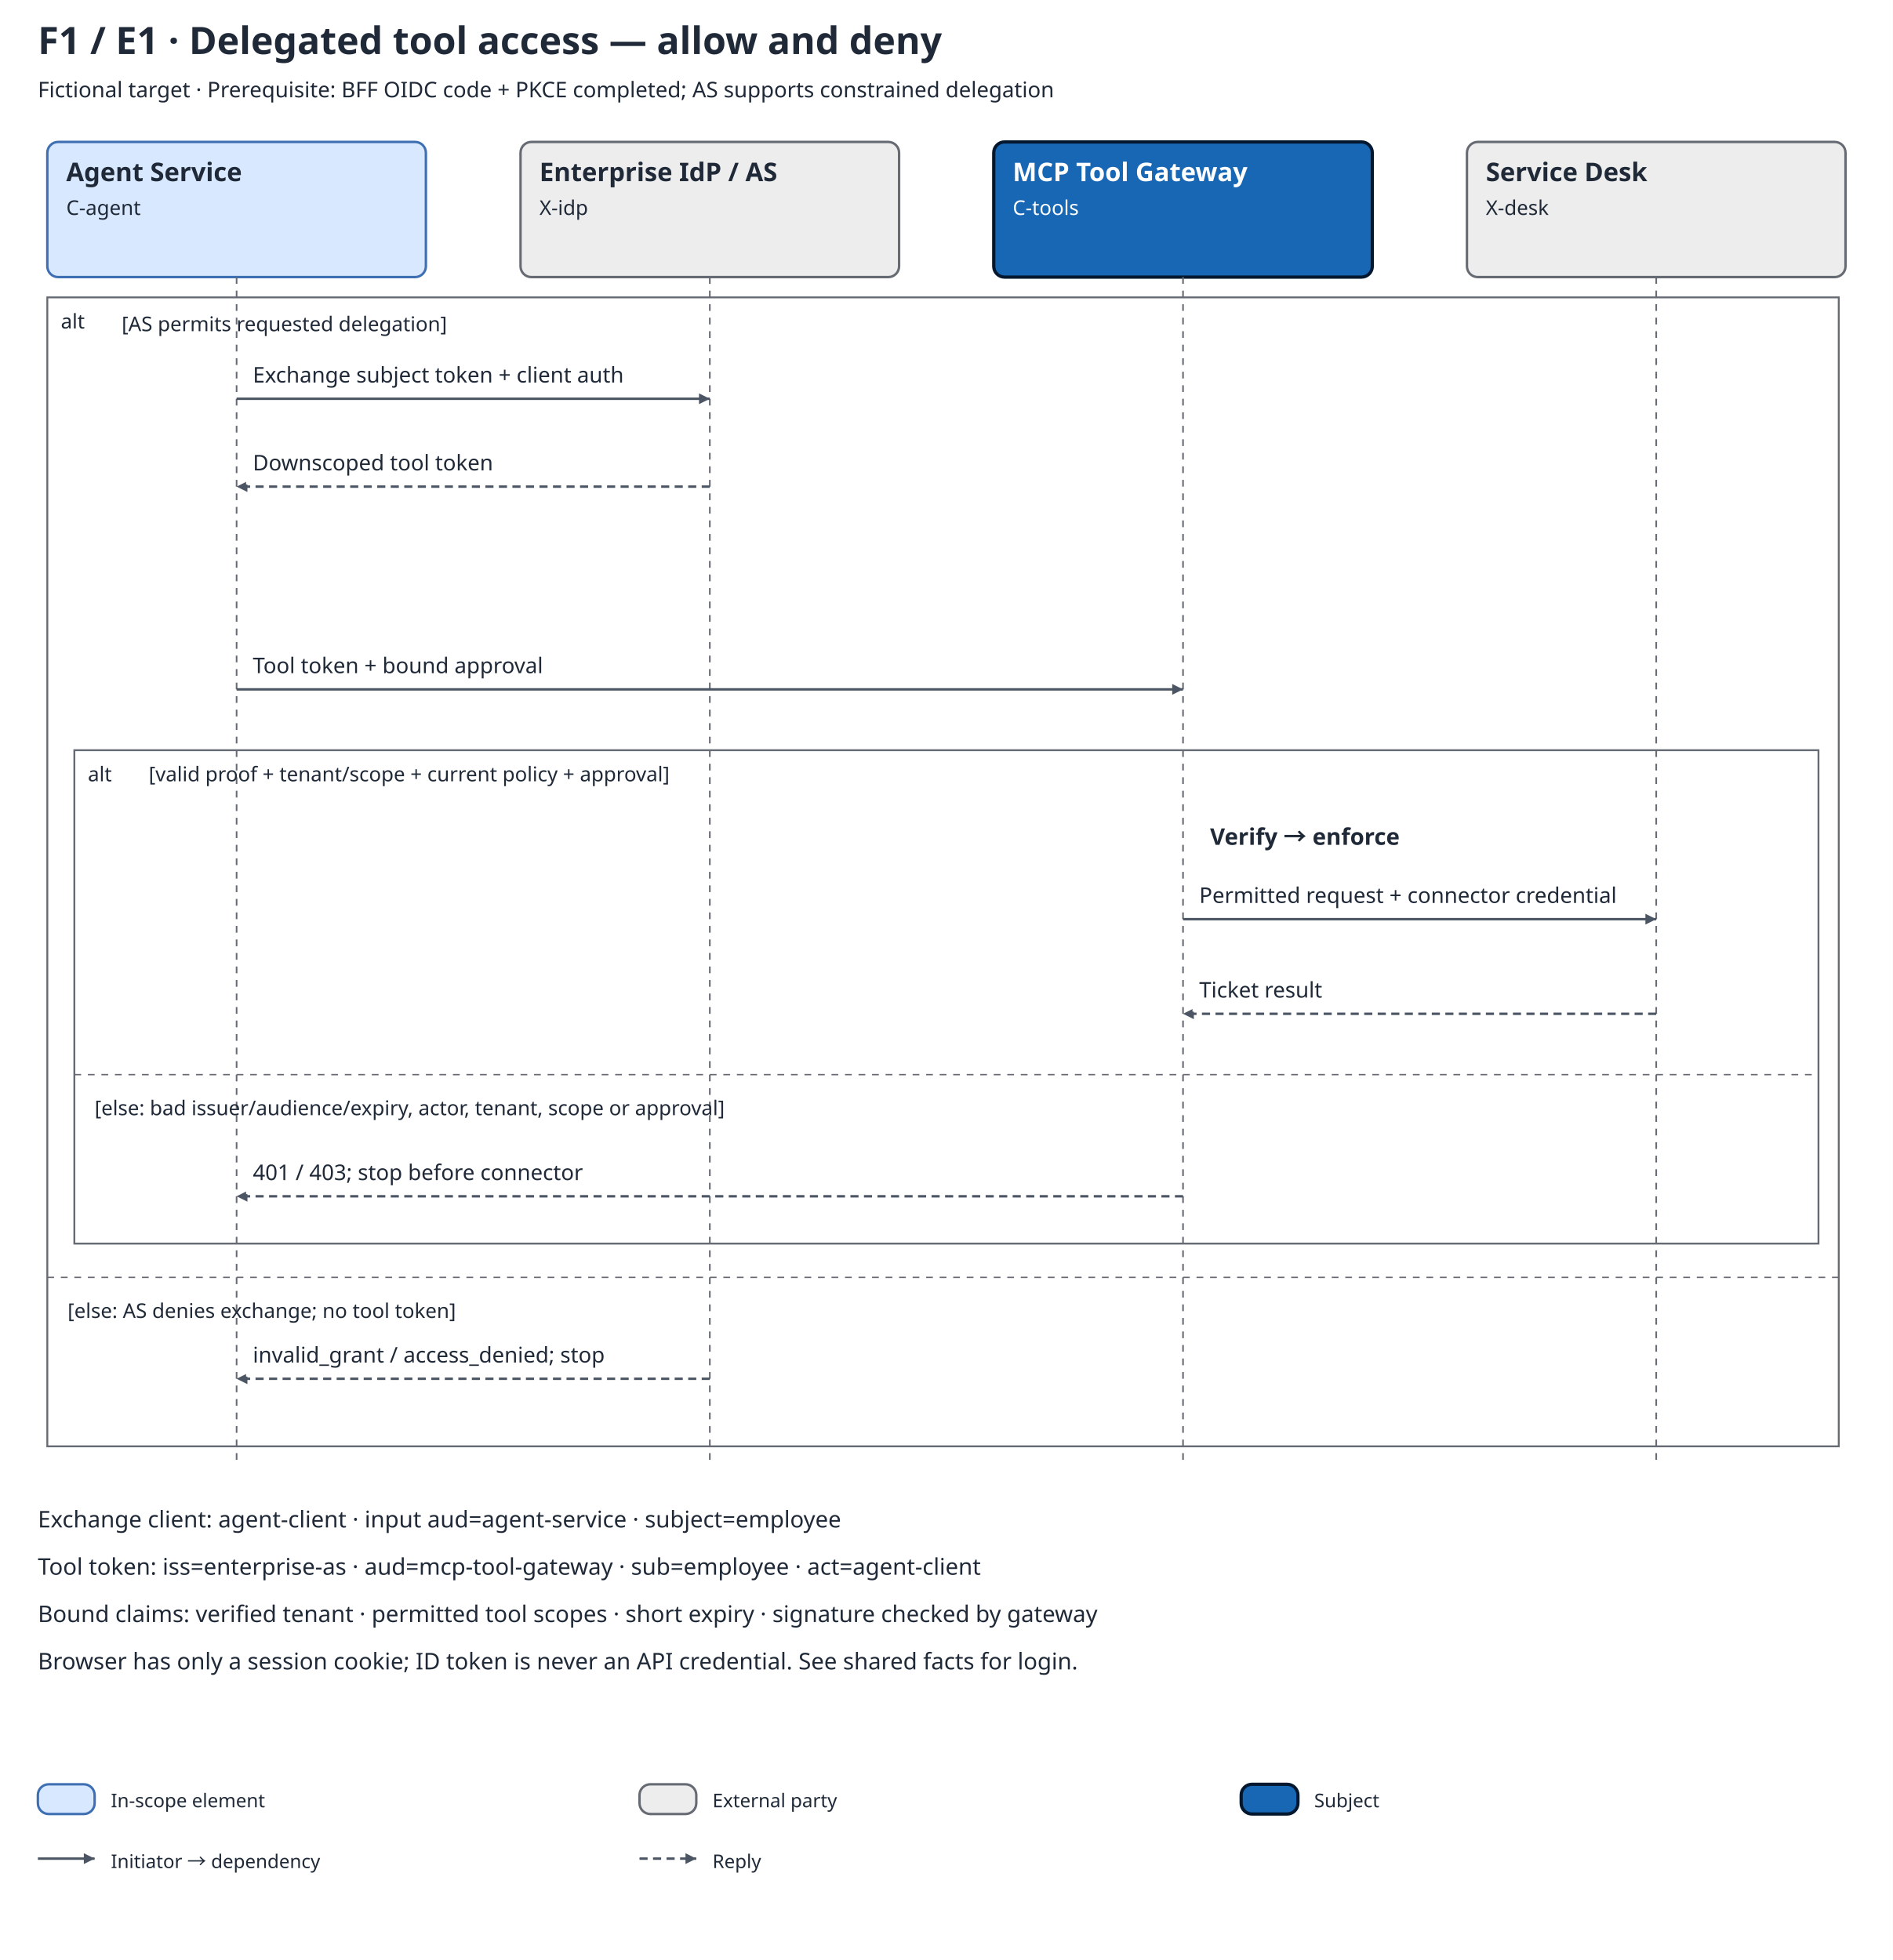
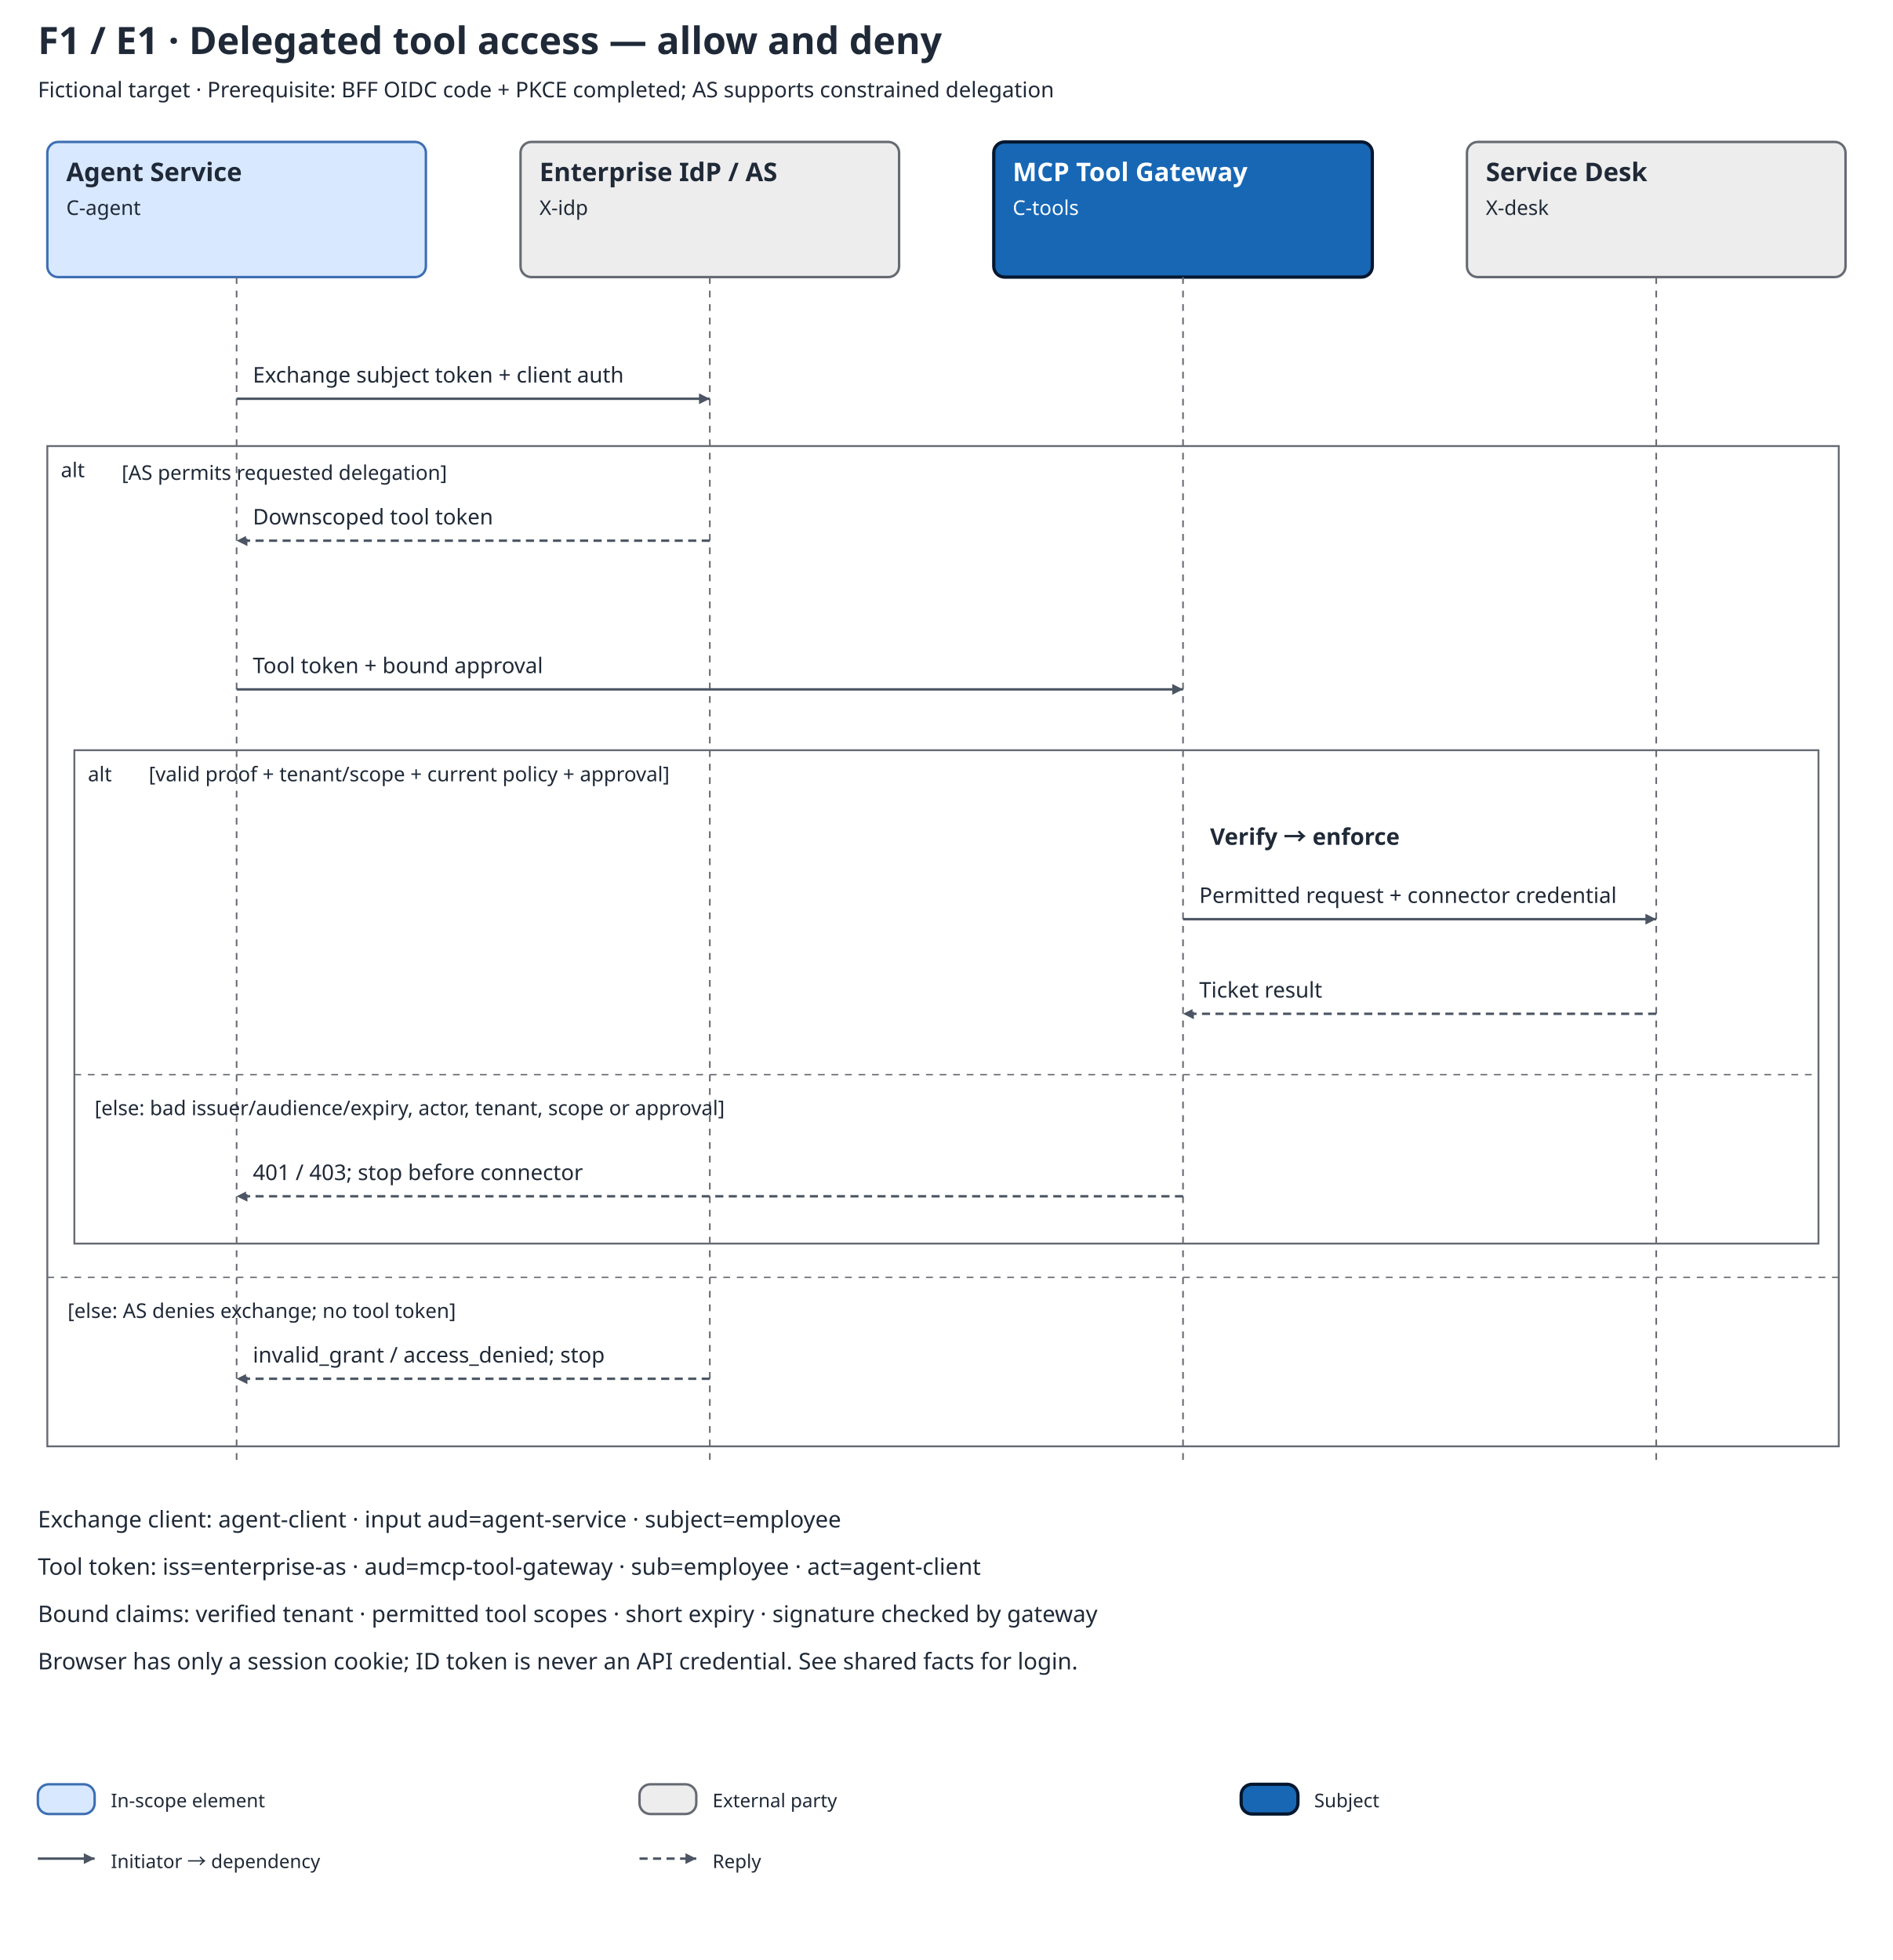
<svg xmlns="http://www.w3.org/2000/svg" viewBox="0 0 1400 1450" lang="en" data-archatlas="0.1">
  <defs>
    <marker id="arrow" markerWidth="8" markerHeight="8" refX="8" refY="4" orient="auto" markerUnits="userSpaceOnUse">
      <path d="M0,0 L8,4 L0,8 Z" fill="#4B5563" />
    </marker>
  </defs>
  <rect data-role="canvas" width="1400" height="1450" fill="#ffffff" />
  <text x="28" y="40" font-family="Noto Sans, Noto Sans CJK SC, sans-serif" font-size="28" font-weight="700" fill="#1F2937">F1 / E1 · Delegated tool access — allow and deny</text>
  <text x="28" y="72" font-family="Noto Sans, Noto Sans CJK SC, sans-serif" font-size="16" font-weight="400" fill="#1F2937">Fictional target · Prerequisite: BFF OIDC code + PKCE completed; AS supports constrained delegation</text>
  <rect x="35" y="105" width="280" height="100" data-role="node" data-id="C-agent" data-kind="lifeline" fill="#D8E8FF" stroke="#3D6FB2" stroke-width="1.8" rx="8" />
  <text x="49" y="134" font-family="Noto Sans, Noto Sans CJK SC, sans-serif" font-size="19" font-weight="700" fill="#1F2937" data-owner="C-agent" data-role="name">Agent Service</text>
  <text x="49" y="159" font-family="Noto Sans, Noto Sans CJK SC, sans-serif" font-size="15" font-weight="400" fill="#1F2937" data-owner="C-agent" data-role="sub">C-agent</text>
  <polyline points="175,205 175,1080" fill="none" stroke="#666A73" stroke-width="1.2" stroke-dasharray="5 5" data-role="edge" data-kind="lifeline" data-id="life-C-agent" data-from="C-agent" data-to="C-agent" />
  <rect x="385" y="105" width="280" height="100" data-role="node" data-id="X-idp" data-kind="lifeline" fill="#EDEDED" stroke="#666A73" stroke-width="1.8" rx="8" />
  <text x="399" y="134" font-family="Noto Sans, Noto Sans CJK SC, sans-serif" font-size="19" font-weight="700" fill="#1F2937" data-owner="X-idp" data-role="name">Enterprise IdP / AS</text>
  <text x="399" y="159" font-family="Noto Sans, Noto Sans CJK SC, sans-serif" font-size="15" font-weight="400" fill="#1F2937" data-owner="X-idp" data-role="sub">X-idp</text>
  <polyline points="525,205 525,1080" fill="none" stroke="#666A73" stroke-width="1.2" stroke-dasharray="5 5" data-role="edge" data-kind="lifeline" data-id="life-X-idp" data-from="X-idp" data-to="X-idp" />
  <rect x="735" y="105" width="280" height="100" data-role="node" data-id="C-tools" data-kind="lifeline" fill="#1767B5" stroke="#03172E" stroke-width="2.4" rx="8" />
  <text x="749" y="134" font-family="Noto Sans, Noto Sans CJK SC, sans-serif" font-size="19" font-weight="700" fill="#ffffff" data-owner="C-tools" data-role="name">MCP Tool Gateway</text>
  <text x="749" y="159" font-family="Noto Sans, Noto Sans CJK SC, sans-serif" font-size="15" font-weight="400" fill="#ffffff" data-owner="C-tools" data-role="sub">C-tools</text>
  <polyline points="875,205 875,1080" fill="none" stroke="#666A73" stroke-width="1.2" stroke-dasharray="5 5" data-role="edge" data-kind="lifeline" data-id="life-C-tools" data-from="C-tools" data-to="C-tools" />
  <rect x="1085" y="105" width="280" height="100" data-role="node" data-id="X-desk" data-kind="lifeline" fill="#EDEDED" stroke="#666A73" stroke-width="1.8" rx="8" />
  <text x="1099" y="134" font-family="Noto Sans, Noto Sans CJK SC, sans-serif" font-size="19" font-weight="700" fill="#1F2937" data-owner="X-desk" data-role="name">Service Desk</text>
  <text x="1099" y="159" font-family="Noto Sans, Noto Sans CJK SC, sans-serif" font-size="15" font-weight="400" fill="#1F2937" data-owner="X-desk" data-role="sub">X-desk</text>
  <polyline points="1225,205 1225,1080" fill="none" stroke="#666A73" stroke-width="1.2" stroke-dasharray="5 5" data-role="edge" data-kind="lifeline" data-id="life-X-desk" data-from="X-desk" data-to="X-desk" />
-   <rect x="35" y="220" width="1325" height="850" fill="#ffffff" fill-opacity="0" stroke="#666A73" stroke-width="1.4" data-kind="frame" data-id="exchange" />
-   <text x="45" y="243" font-family="Noto Sans, Noto Sans CJK SC, sans-serif" font-size="15" font-weight="400" fill="#1F2937">alt</text>
-   <text x="90" y="245" font-family="Noto Sans, Noto Sans CJK SC, sans-serif" font-size="15" font-weight="400" fill="#1F2937">[AS permits requested delegation]</text>
+   <rect x="35" y="330" width="1325" height="740" fill="#ffffff" fill-opacity="0" stroke="#666A73" stroke-width="1.4" data-kind="frame" data-id="exchange" />
+   <text x="45" y="353" font-family="Noto Sans, Noto Sans CJK SC, sans-serif" font-size="15" font-weight="400" fill="#1F2937">alt</text>
+   <text x="90" y="355" font-family="Noto Sans, Noto Sans CJK SC, sans-serif" font-size="15" font-weight="400" fill="#1F2937">[AS permits requested delegation]</text>
  <rect x="55" y="555" width="1290" height="365" fill="#ffffff" fill-opacity="0" stroke="#666A73" stroke-width="1.4" data-kind="frame" data-id="tool-access" />
  <text x="65" y="578" font-family="Noto Sans, Noto Sans CJK SC, sans-serif" font-size="15" font-weight="400" fill="#1F2937">alt</text>
  <text x="110" y="578" font-family="Noto Sans, Noto Sans CJK SC, sans-serif" font-size="15" font-weight="400" fill="#1F2937">[valid proof + tenant/scope + current policy + approval]</text>
  <text x="895" y="625" font-family="Noto Sans, Noto Sans CJK SC, sans-serif" font-size="17" font-weight="700" fill="#1F2937">Verify → enforce</text>
  <line x1="55" y1="795" x2="1345" y2="795" stroke="#666A73" stroke-dasharray="5 5" />
  <text x="70" y="825" font-family="Noto Sans, Noto Sans CJK SC, sans-serif" font-size="15" font-weight="400" fill="#1F2937">[else: bad issuer/audience/expiry, actor, tenant, scope or approval]</text>
  <line x1="35" y1="945" x2="1360" y2="945" stroke="#666A73" stroke-dasharray="5 5" />
  <text x="50" y="975" font-family="Noto Sans, Noto Sans CJK SC, sans-serif" font-size="15" font-weight="400" fill="#1F2937">[else: AS denies exchange; no tool token]</text>
  <polyline points="175,295 525,295" data-role="edge" data-id="AUTH-1" data-from="C-agent" data-to="X-idp" data-kind="call" fill="none" stroke="#4B5563" stroke-width="1.8" marker-end="url(#arrow)" />
  <rect x="182" y="263" width="284.422" height="30.4" fill="#ffffff" data-role="label-bg" data-id="label-AUTH-1" data-parent="AUTH-1" />
  <text x="187" y="283" font-family="Noto Sans, Noto Sans CJK SC, sans-serif" font-size="16" font-weight="400" fill="#1F2937" data-owner="AUTH-1" data-role="edge-label">Exchange subject token + client auth</text>
-   <polyline points="525,360 175,360" data-role="edge" data-id="AUTH-2" data-from="X-idp" data-to="C-agent" data-kind="reply" fill="none" stroke="#4B5563" stroke-width="1.8" marker-end="url(#arrow)" stroke-dasharray="6 4" />
-   <rect x="182" y="328" width="187.812" height="30.4" fill="#ffffff" data-role="label-bg" data-id="label-AUTH-2" data-parent="AUTH-2" />
-   <text x="187" y="348" font-family="Noto Sans, Noto Sans CJK SC, sans-serif" font-size="16" font-weight="400" fill="#1F2937" data-owner="AUTH-2" data-role="edge-label">Downscoped tool token</text>
+   <polyline points="525,400 175,400" data-role="edge" data-id="AUTH-2" data-from="X-idp" data-to="C-agent" data-kind="reply" fill="none" stroke="#4B5563" stroke-width="1.8" marker-end="url(#arrow)" stroke-dasharray="6 4" />
+   <rect x="182" y="368" width="187.812" height="30.4" fill="#ffffff" data-role="label-bg" data-id="label-AUTH-2" data-parent="AUTH-2" />
+   <text x="187" y="388" font-family="Noto Sans, Noto Sans CJK SC, sans-serif" font-size="16" font-weight="400" fill="#1F2937" data-owner="AUTH-2" data-role="edge-label">Downscoped tool token</text>
  <polyline points="175,510 875,510" data-role="edge" data-id="AUTH-3" data-from="C-agent" data-to="C-tools" data-kind="call" fill="none" stroke="#4B5563" stroke-width="1.8" marker-end="url(#arrow)" />
  <rect x="182" y="478" width="224.688" height="30.4" fill="#ffffff" data-role="label-bg" data-id="label-AUTH-3" data-parent="AUTH-3" />
  <text x="187" y="498" font-family="Noto Sans, Noto Sans CJK SC, sans-serif" font-size="16" font-weight="400" fill="#1F2937" data-owner="AUTH-3" data-role="edge-label">Tool token + bound approval</text>
  <polyline points="875,680 1225,680" data-role="edge" data-id="AUTH-4" data-from="C-tools" data-to="X-desk" data-kind="call" fill="none" stroke="#4B5563" stroke-width="1.8" marker-end="url(#arrow)" />
  <rect x="882" y="648" width="318.891" height="30.4" fill="#ffffff" data-role="label-bg" data-id="label-AUTH-4" data-parent="AUTH-4" />
  <text x="887" y="668" font-family="Noto Sans, Noto Sans CJK SC, sans-serif" font-size="16" font-weight="400" fill="#1F2937" data-owner="AUTH-4" data-role="edge-label">Permitted request + connector credential</text>
  <polyline points="1225,750 875,750" data-role="edge" data-id="AUTH-5" data-from="X-desk" data-to="C-tools" data-kind="reply" fill="none" stroke="#4B5563" stroke-width="1.8" marker-end="url(#arrow)" stroke-dasharray="6 4" />
  <rect x="882" y="718" width="101.0" height="30.4" fill="#ffffff" data-role="label-bg" data-id="label-AUTH-5" data-parent="AUTH-5" />
  <text x="887" y="738" font-family="Noto Sans, Noto Sans CJK SC, sans-serif" font-size="16" font-weight="400" fill="#1F2937" data-owner="AUTH-5" data-role="edge-label">Ticket result</text>
  <polyline points="875,885 175,885" data-role="edge" data-id="AUTH-6" data-from="C-tools" data-to="C-agent" data-kind="reply" fill="none" stroke="#4B5563" stroke-width="1.8" marker-end="url(#arrow)" stroke-dasharray="6 4" />
  <rect x="182" y="853" width="254.266" height="30.4" fill="#ffffff" data-role="label-bg" data-id="label-AUTH-6" data-parent="AUTH-6" />
  <text x="187" y="873" font-family="Noto Sans, Noto Sans CJK SC, sans-serif" font-size="16" font-weight="400" fill="#1F2937" data-owner="AUTH-6" data-role="edge-label">401 / 403; stop before connector</text>
  <polyline points="525,1020 175,1020" data-role="edge" data-id="AUTH-7" data-from="X-idp" data-to="C-agent" data-kind="reply" fill="none" stroke="#4B5563" stroke-width="1.8" marker-end="url(#arrow)" stroke-dasharray="6 4" />
  <rect x="182" y="988" width="270.328" height="30.4" fill="#ffffff" data-role="label-bg" data-id="label-AUTH-7" data-parent="AUTH-7" />
  <text x="187" y="1008" font-family="Noto Sans, Noto Sans CJK SC, sans-serif" font-size="16" font-weight="400" fill="#1F2937" data-owner="AUTH-7" data-role="edge-label">invalid_grant / access_denied; stop</text>
  <text x="28" y="1130" font-family="Noto Sans, Noto Sans CJK SC, sans-serif" font-size="17" font-weight="400" fill="#1F2937">Exchange client: agent-client · input aud=agent-service · subject=employee</text>
  <text x="28" y="1165" font-family="Noto Sans, Noto Sans CJK SC, sans-serif" font-size="17" font-weight="400" fill="#1F2937">Tool token: iss=enterprise-as · aud=mcp-tool-gateway · sub=employee · act=agent-client</text>
  <text x="28" y="1200" font-family="Noto Sans, Noto Sans CJK SC, sans-serif" font-size="17" font-weight="400" fill="#1F2937">Bound claims: verified tenant · permitted tool scopes · short expiry · signature checked by gateway</text>
  <text x="28" y="1235" font-family="Noto Sans, Noto Sans CJK SC, sans-serif" font-size="17" font-weight="400" fill="#1F2937">Browser has only a session cookie; ID token is never an API credential. See shared facts for login.</text>
  <rect x="28" y="1320" width="42" height="22" data-role="legend-swatch" data-id="__legend-swatch-1" fill="#D8E8FF" stroke="#3D6FB2" stroke-width="1.8" rx="8" />
  <text x="82" y="1337" font-family="Noto Sans, Noto Sans CJK SC, sans-serif" font-size="14" font-weight="400" fill="#1F2937" data-role="legend" data-id="legend-1">In-scope element</text>
  <rect x="473" y="1320" width="42" height="22" data-role="legend-swatch" data-id="__legend-swatch-2" fill="#EDEDED" stroke="#666A73" stroke-width="1.8" rx="8" />
  <text x="527" y="1337" font-family="Noto Sans, Noto Sans CJK SC, sans-serif" font-size="14" font-weight="400" fill="#1F2937" data-role="legend" data-id="legend-2">External party</text>
  <rect x="918" y="1320" width="42" height="22" data-role="legend-swatch" data-id="__legend-swatch-3" fill="#1767B5" stroke="#03172E" stroke-width="2.4" rx="8" />
  <text x="972" y="1337" font-family="Noto Sans, Noto Sans CJK SC, sans-serif" font-size="14" font-weight="400" fill="#1F2937" data-role="legend" data-id="legend-3">Subject</text>
  <polyline points="28,1375 70,1375" data-role="edge" data-kind="legend" data-id="legend-line-4" fill="none" stroke="#4B5563" stroke-width="1.8" marker-end="url(#arrow)" />
  <text x="82" y="1382" font-family="Noto Sans, Noto Sans CJK SC, sans-serif" font-size="14" font-weight="400" fill="#1F2937" data-role="legend" data-id="legend-4">Initiator → dependency</text>
  <polyline points="473,1375 515,1375" data-role="edge" data-kind="legend" data-id="legend-line-5" fill="none" stroke="#4B5563" stroke-width="1.8" marker-end="url(#arrow)" stroke-dasharray="6 4" />
  <text x="527" y="1382" font-family="Noto Sans, Noto Sans CJK SC, sans-serif" font-size="14" font-weight="400" fill="#1F2937" data-role="legend" data-id="legend-5">Reply</text>
</svg>
